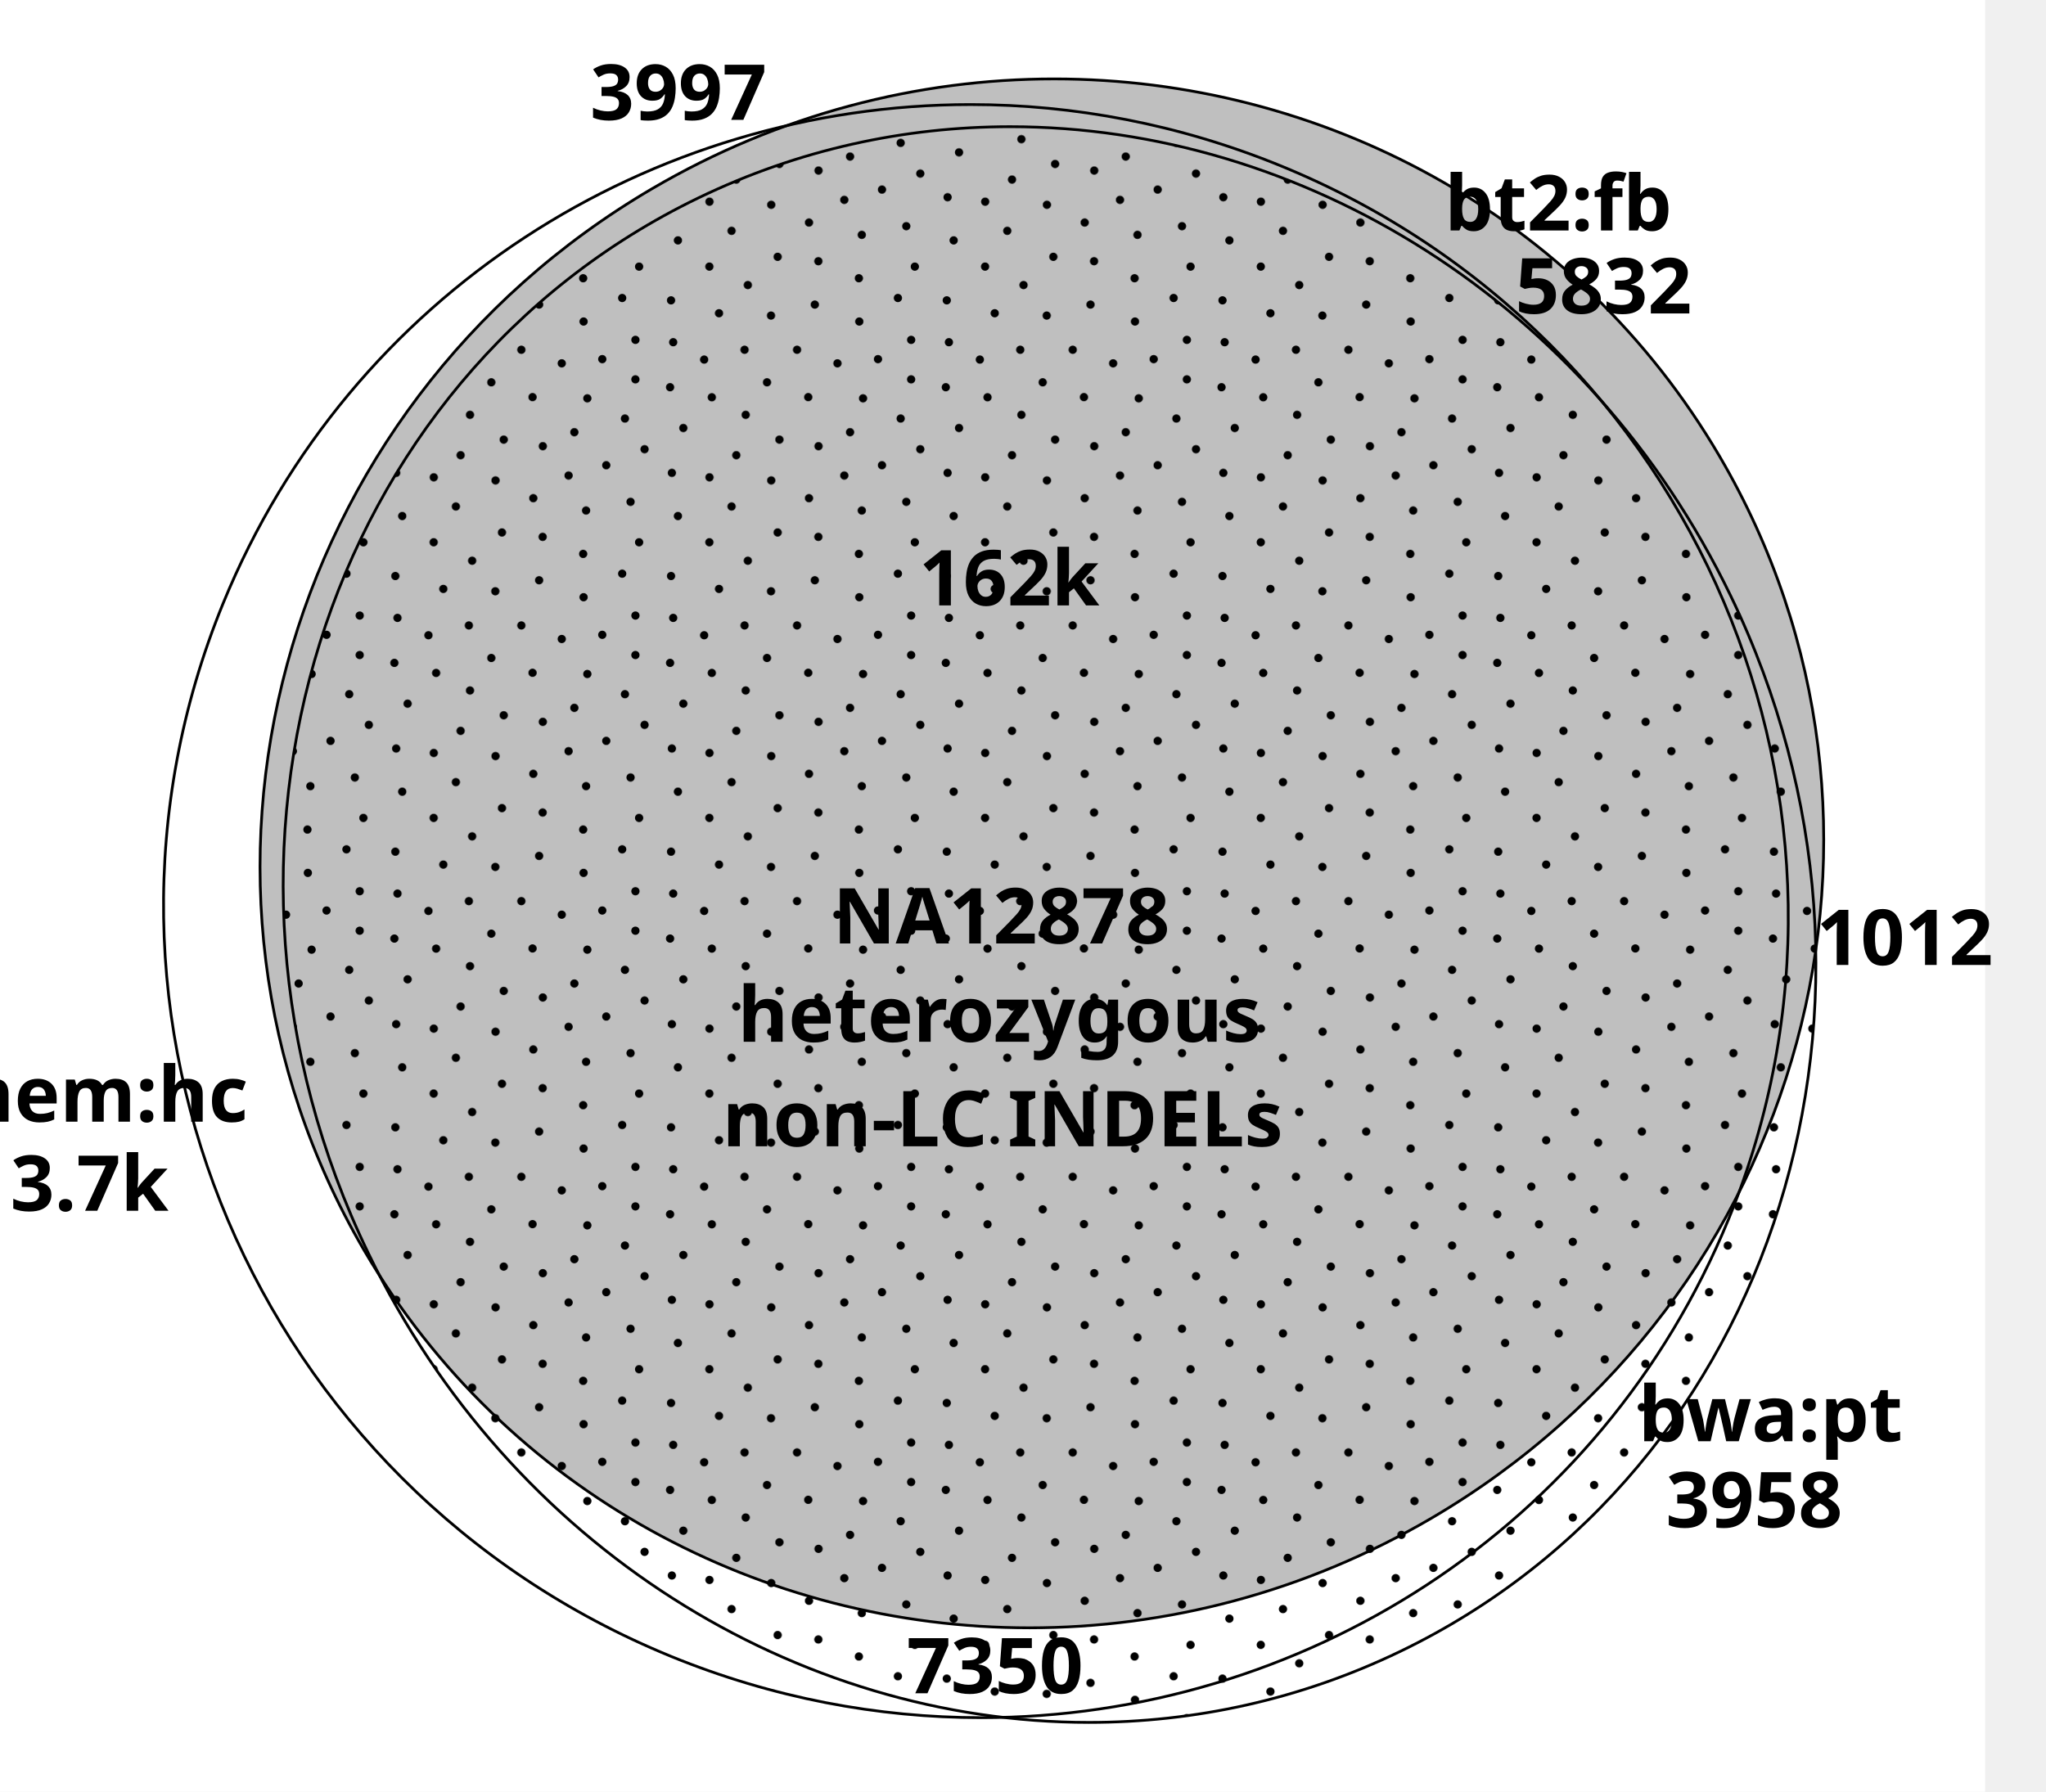
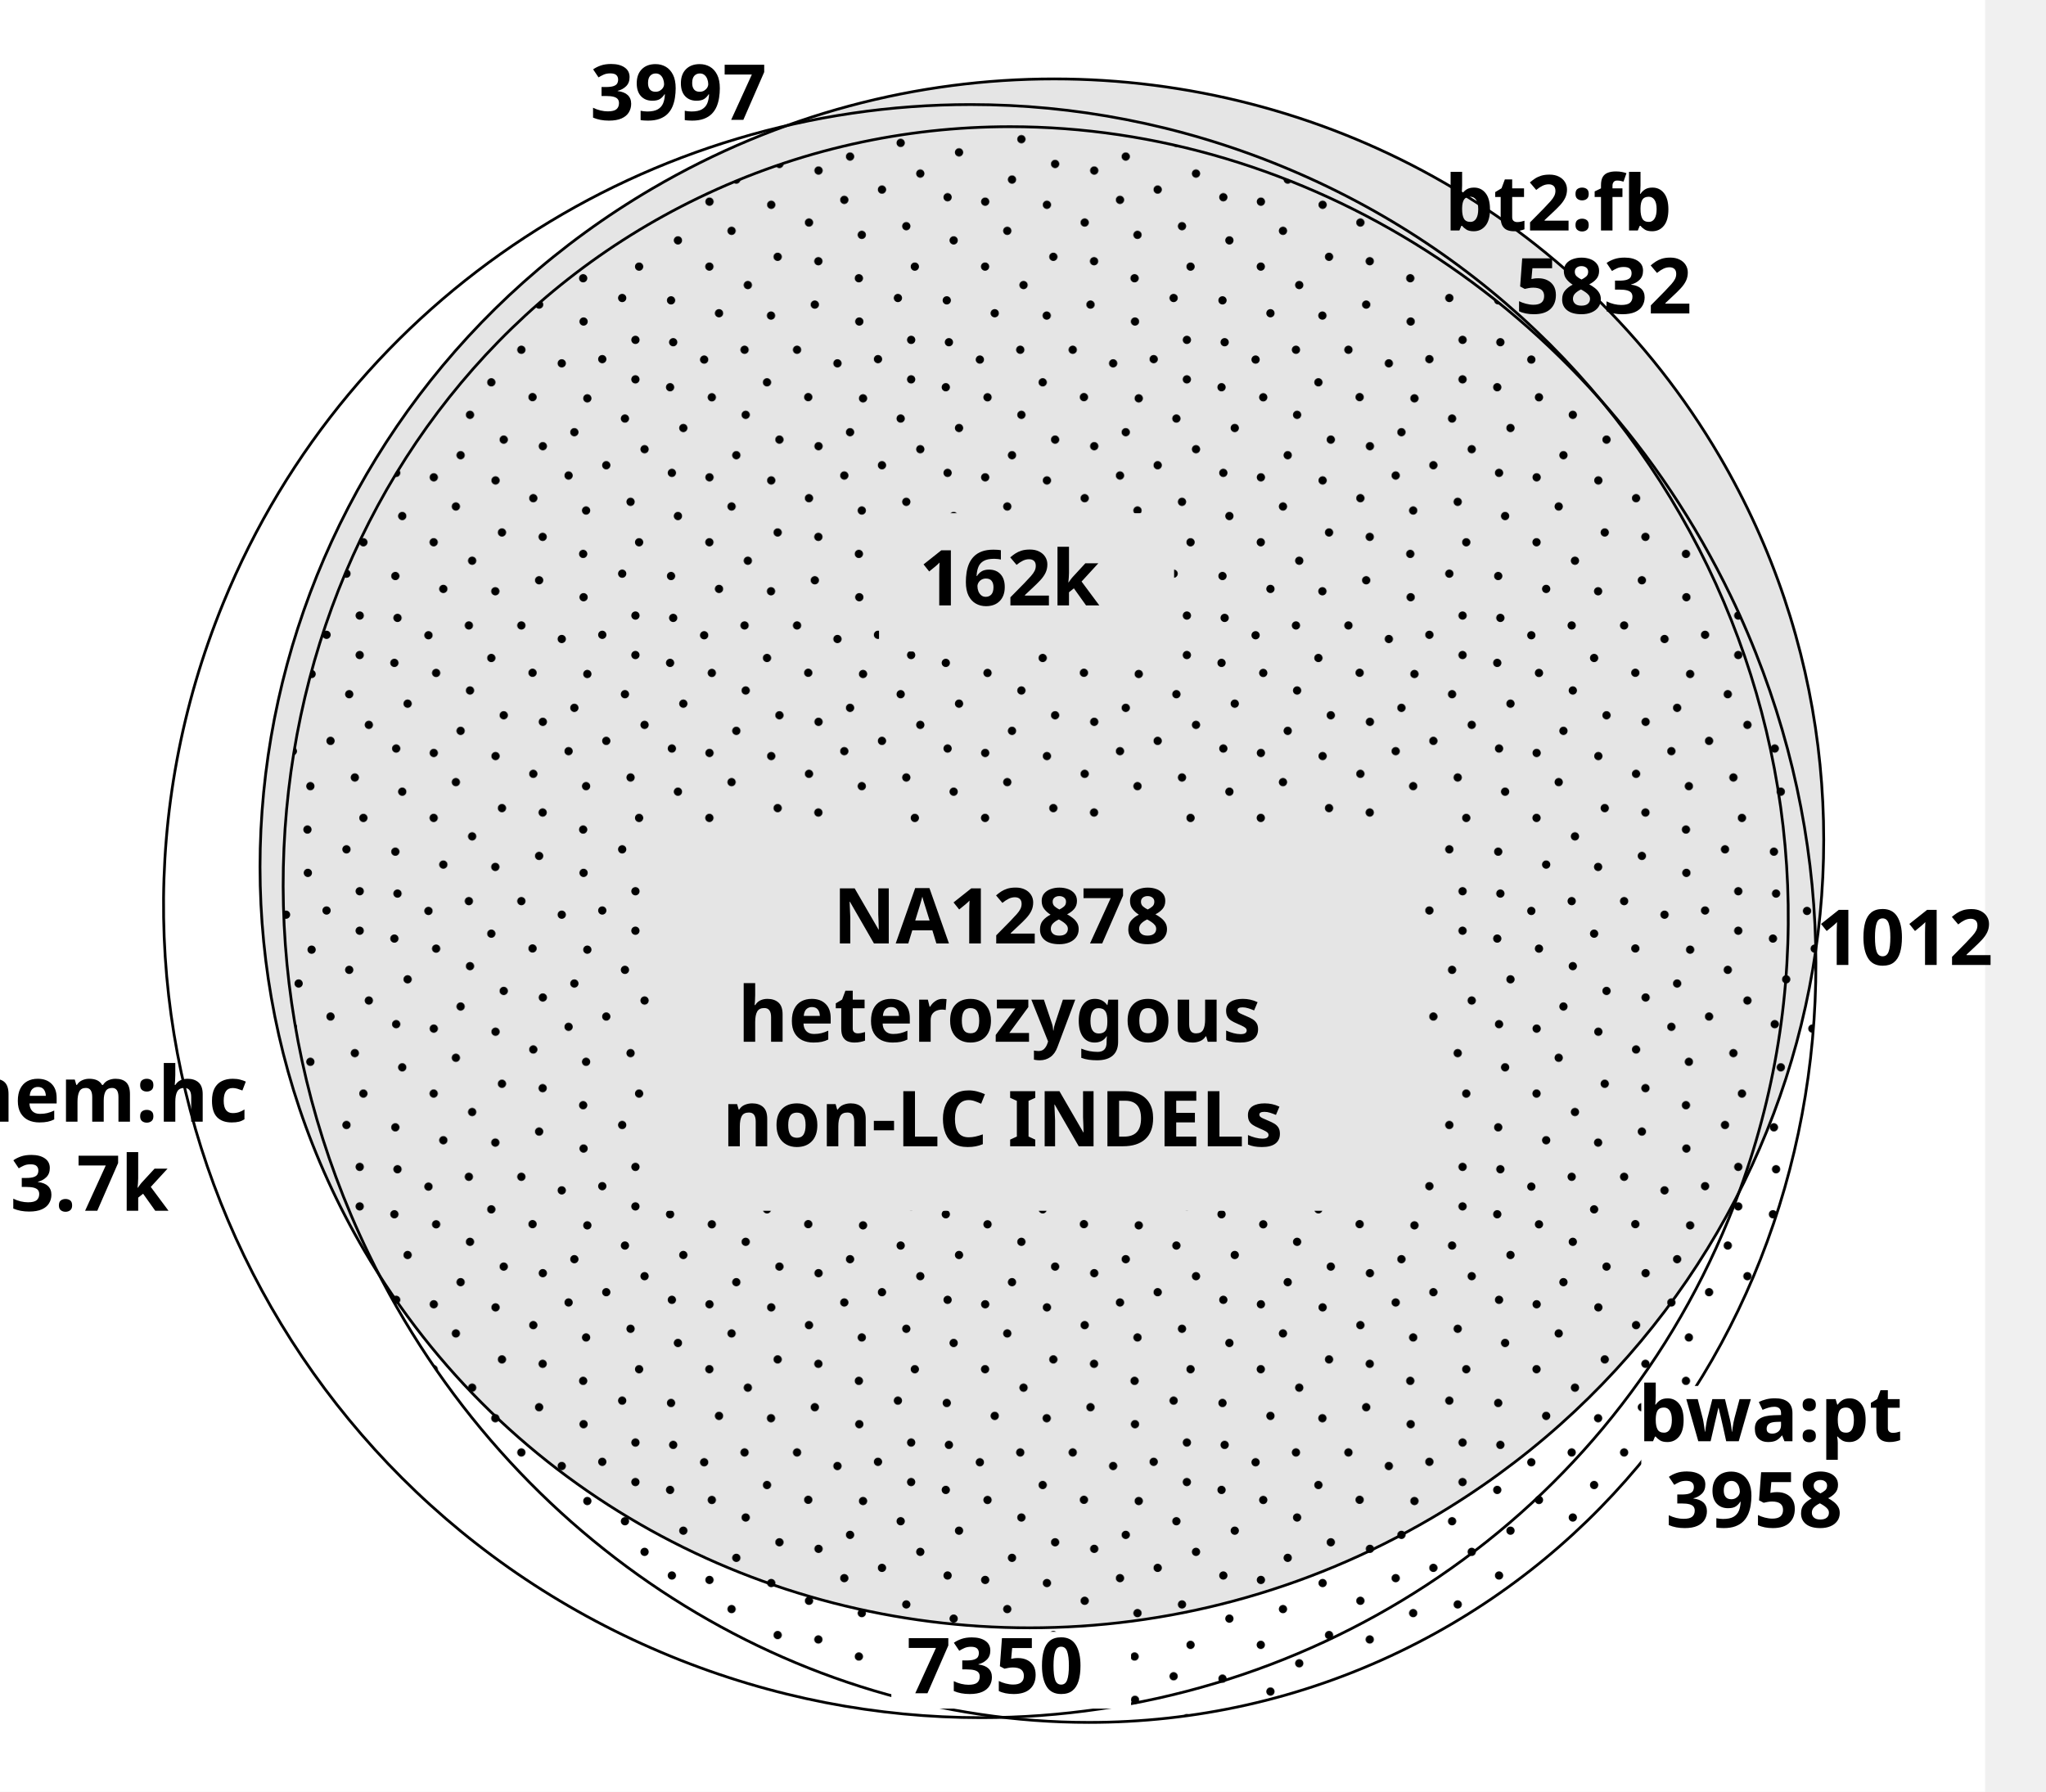
<svg xmlns="http://www.w3.org/2000/svg" style="fill-opacity:1; color-rendering:auto; color-interpolation:auto; stroke:black; text-rendering:auto; stroke-linecap:square; stroke-miterlimit:10; stroke-opacity:1; shape-rendering:auto; fill:black; stroke-dasharray:none; font-weight:normal; stroke-width:1; font-family:'Dialog'; font-style:normal; stroke-linejoin:miter; font-size:12; stroke-dashoffset:0; image-rendering:auto;" id="svg3058" version="1.1" width="100%" height="100%">
  <defs id="genericDefs">
    <pattern id="Polkadots-med" patternTransform="translate(0,0) scale(10,10)" height="10" width="10" patternUnits="userSpaceOnUse">
      <circle id="circle4904" r="0.15" cy="0.810" cx="2.567" style="fill:black;stroke:none" />
      <circle id="circle4906" r="0.15" cy="2.33" cx="3.048" style="fill:black;stroke:none" />
      <circle id="circle4908" r="0.15" cy="2.415" cx="4.418" style="fill:black;stroke:none" />
      <circle id="circle4910" r="0.15" cy="3.029" cx="1.844" style="fill:black;stroke:none" />
      <circle id="circle4912" r="0.15" cy="1.363" cx="6.08" style="fill:black;stroke:none" />
      <circle id="circle4914" r="0.15" cy="4.413" cx="5.819" style="fill:black;stroke:none" />
      <circle id="circle4916" r="0.15" cy="4.048" cx="4.305" style="fill:black;stroke:none" />
      <circle id="circle4918" r="0.15" cy="3.045" cx="5.541" style="fill:black;stroke:none" />
      <circle id="circle4920" r="0.15" cy="5.527" cx="4.785" style="fill:black;stroke:none" />
      <circle id="circle4922" r="0.15" cy="5.184" cx="2.667" style="fill:black;stroke:none" />
      <circle id="circle4924" r="0.15" cy="1.448" cx="7.965" style="fill:black;stroke:none" />
      <circle id="circle4926" r="0.15" cy="5.049" cx="7.047" style="fill:black;stroke:none" />
      <circle id="circle4928" r="0.15" cy="0.895" cx="4.340" style="fill:black;stroke:none" />
      <circle id="circle4930" r="0.15" cy="0.340" cx="7.125" style="fill:black;stroke:none" />
      <circle id="circle4932" r="0.15" cy="1.049" cx="9.553" style="fill:black;stroke:none" />
      <circle id="circle4934" r="0.15" cy="2.689" cx="7.006" style="fill:black;stroke:none" />
      <circle id="circle4936" r="0.15" cy="2.689" cx="8.909" style="fill:black;stroke:none" />
      <circle id="circle4938" r="0.15" cy="4.407" cx="9.315" style="fill:black;stroke:none" />
      <circle id="circle4940" r="0.15" cy="3.870" cx="7.820" style="fill:black;stroke:none" />
      <circle id="circle4942" r="0.15" cy="5.948" cx="8.270" style="fill:black;stroke:none" />
      <circle id="circle4944" r="0.15" cy="7.428" cx="7.973" style="fill:black;stroke:none" />
      <circle id="circle4946" r="0.15" cy="8.072" cx="9.342" style="fill:black;stroke:none" />
      <circle id="circle4948" r="0.15" cy="9.315" cx="8.206" style="fill:black;stroke:none" />
      <circle id="circle4950" r="0.15" cy="9.475" cx="9.682" style="fill:black;stroke:none" />
      <circle id="circle4952" r="0.15" cy="6.186" cx="9.688" style="fill:black;stroke:none" />
      <circle id="circle4954" r="0.15" cy="6.296" cx="3.379" style="fill:black;stroke:none" />
      <circle id="circle4956" r="0.15" cy="8.204" cx="2.871" style="fill:black;stroke:none" />
      <circle id="circle4958" r="0.15" cy="8.719" cx="4.59" style="fill:black;stroke:none" />
      <circle id="circle4960" r="0.15" cy="9.671" cx="3.181" style="fill:black;stroke:none" />
      <circle id="circle4962" r="0.15" cy="7.315" cx="5.734" style="fill:black;stroke:none" />
      <circle id="circle4964" r="0.15" cy="6.513" cx="6.707" style="fill:black;stroke:none" />
      <circle id="circle4966" r="0.15" cy="9.670" cx="5.730" style="fill:black;stroke:none" />
      <circle id="circle4968" r="0.15" cy="8.373" cx="6.535" style="fill:black;stroke:none" />
      <circle id="circle4970" r="0.15" cy="7.154" cx="4.37" style="fill:black;stroke:none" />
      <circle id="circle4972" r="0.15" cy="7.25" cx="0.622" style="fill:black;stroke:none" />
      <circle id="circle4974" r="0.15" cy="5.679" cx="0.831" style="fill:black;stroke:none" />
      <circle id="circle4976" r="0.15" cy="8.519" cx="1.257" style="fill:black;stroke:none" />
      <circle id="circle4978" r="0.15" cy="6.877" cx="1.989" style="fill:black;stroke:none" />
      <circle id="circle4980" r="0.15" cy="3.181" cx="0.374" style="fill:black;stroke:none" />
      <circle id="circle4982" r="0.15" cy="1.664" cx="1.166" style="fill:black;stroke:none" />
      <circle id="circle4984" r="0.15" cy="0.093" cx="1.151" style="fill:black;stroke:none" />
      <circle id="circle4986" r="0.15" cy="10.093" cx="1.151" style="fill:black;stroke:none" />
      <circle id="circle4988" r="0.15" cy="4.451" cx="1.302" style="fill:black;stroke:none" />
      <circle id="circle4990" r="0.15" cy="3.763" cx="3.047" style="fill:black;stroke:none" />
    </pattern>
  </defs>
  <g id="g3061">
    <g style="fill:white; text-rendering:optimizeLegibility; stroke:white;" id="g3063">
      <rect x="0" width="720" height="650" y="0" style="stroke:none;" id="rect3065" />
    </g>
    <g style="text-rendering:optimizeLegibility;" id="g3067">
-       <path style="fill:#bfbfbf;fill-opacity:1" d="M382.346 28.63 C332.883 28.63 282.565 41.462 236.562 68.423 C100.813 147.982 54.043 320.443 132.098 453.625 C183.701 541.674 276.943 590.512 373.439 590.512 C422.902 590.512 473.22 577.679 519.223 550.718 C654.972 471.159 701.742 298.699 623.687 165.517 C572.084 77.468 478.842 28.63 382.346 28.63 Z" id="path3069" />
+       <path style="fill:#e5e5e5;fill-opacity:1" d="M382.346 28.63 C332.883 28.63 282.565 41.462 236.562 68.423 C100.813 147.982 54.043 320.443 132.098 453.625 C183.701 541.674 276.943 590.512 373.439 590.512 C422.902 590.512 473.22 577.679 519.223 550.718 C654.972 471.159 701.742 298.699 623.687 165.517 C572.084 77.468 478.842 28.63 382.346 28.63 Z" id="path3069" />
      <path style="fill:url(#Polkadots-med);fill-opacity:1.0" d="M366.367 45.957 C328.125 45.957 289.673 54.241 253.419 71.739 C116.972 137.594 63.331 309.021 133.609 454.632 C185.214 561.555 289.286 624.826 394.97 624.826 C433.211 624.826 471.664 616.542 507.918 599.044 C644.365 533.189 698.006 361.762 627.728 216.15 C576.123 109.228 472.051 45.957 366.367 45.957 Z" id="path3071" />
      <path style="fill:none;" d="M352.047 37.93 C236.349 37.93 127.066 106.059 80.936 218.848 C19.866 368.161 92.599 539.2 243.389 600.873 C280.275 615.959 318.415 623.104 355.882 623.104 C471.58 623.104 580.863 554.974 626.993 442.185 C688.062 292.872 615.33 121.834 464.54 60.161 C427.654 45.075 389.514 37.93 352.047 37.93 Z" id="path3073" />
      <text xml:space="preserve" style="font-size:28px;font-style:normal;font-variant:normal;font-weight:bold;font-stretch:normal;line-height:125%;letter-spacing:0px;word-spacing:0px;fill:#000000;fill-opacity:1;stroke:none;font-family:Sans;-inkscape-font-specification:Sans Bold" x="523.952" y="83.609" id="text3093">
        <tspan id="tspan3095" x="523.952" y="83.609">bt2:fb</tspan>
      </text>
+       <rect style="fill:#ffffff;fill-opacity:1;fill-rule:nonzero;stroke:none" id="rect11100" width="118.168" height="51.28" x="595.298" y="502.77" />
      <text xml:space="preserve" style="font-size:28px;font-style:normal;font-variant:normal;font-weight:bold;font-stretch:normal;line-height:125%;letter-spacing:0px;word-spacing:0px;fill:#000000;fill-opacity:1;stroke:none;font-family:Sans;-inkscape-font-specification:Sans Bold" x="594.183" y="522.837" id="text3097">
        <tspan id="tspan3099" x="594.183" y="522.837">bwa:pt</tspan>
      </text>
      <text xml:space="preserve" style="font-size:28px;font-style:normal;font-variant:normal;font-weight:bold;font-stretch:normal;line-height:125%;letter-spacing:0px;word-spacing:0px;fill:#000000;fill-opacity:1;stroke:none;font-family:Sans;-inkscape-font-specification:Sans Bold" x="-22.296" y="406.899" id="text3101">
        <tspan id="tspan3103" x="-22.296" y="406.899">mem:hc</tspan>
      </text>
      <text xml:space="preserve" style="font-size:28px;font-style:normal;font-variant:normal;font-weight:bold;font-stretch:normal;line-height:125%;letter-spacing:0px;word-spacing:0px;fill:#000000;fill-opacity:1;stroke:none;font-family:Sans;-inkscape-font-specification:Sans Bold" x="-12.263" y="439.227" id="text3105">
        <tspan id="tspan3107" x="-12.263" y="439.227">13.7k</tspan>
      </text>
      <text xml:space="preserve" style="font-size:28px;font-style:normal;font-variant:normal;font-weight:bold;font-stretch:normal;line-height:125%;letter-spacing:0px;word-spacing:0px;fill:#000000;fill-opacity:1;stroke:none;font-family:Sans;-inkscape-font-specification:Sans Bold" x="549.592" y="113.709" id="text3109">
        <tspan id="tspan3111" x="549.592" y="113.709">5832</tspan>
      </text>
      <text xml:space="preserve" style="font-size:28px;font-style:normal;font-variant:normal;font-weight:bold;font-stretch:normal;line-height:125%;letter-spacing:0px;word-spacing:0px;fill:#000000;fill-opacity:1;stroke:none;font-family:Sans;-inkscape-font-specification:Sans Bold" x="604.216" y="554.051" id="text3113">
        <tspan id="tspan3115" x="604.216" y="554.051">3958</tspan>
      </text>
      <text xml:space="preserve" style="font-size:28px;font-style:normal;font-variant:normal;font-weight:bold;font-stretch:normal;line-height:125%;letter-spacing:0px;word-spacing:0px;fill:#000000;fill-opacity:1;stroke:none;font-family:Sans;-inkscape-font-specification:Sans Bold" x="658.841" y="350.044" id="text3117">
        <tspan id="tspan3119" x="658.841" y="350.044">1012</tspan>
      </text>
      <text xml:space="preserve" style="font-size:28px;font-style:normal;font-variant:normal;font-weight:bold;font-stretch:normal;line-height:125%;letter-spacing:0px;word-spacing:0px;fill:#000000;fill-opacity:1;stroke:none;font-family:Sans;-inkscape-font-specification:Sans Bold" x="214.04" y="43.477" id="text3121">
        <tspan id="tspan3123" x="214.04" y="43.477">3997</tspan>
      </text>
+       <rect style="fill:#ffffff;fill-opacity:1;fill-rule:nonzero;stroke:none" id="rect11098" width="86.954" height="27.87" x="323.289" y="591.954" />
      <text xml:space="preserve" style="font-size:28px;font-style:normal;font-variant:normal;font-weight:bold;font-stretch:normal;line-height:125%;letter-spacing:0px;word-spacing:0px;fill:#000000;fill-opacity:1;stroke:none;font-family:Sans;-inkscape-font-specification:Sans Bold" x="328.863" y="614.25" id="text3125">
        <tspan id="tspan3127" x="328.863" y="614.25">7350</tspan>
      </text>
+       <rect style="fill:#e5e5e5;fill-opacity:1;fill-rule:nonzero;stroke:none" id="rect11094" width="107.02" height="50.166" x="318.83" y="186.17" />
      <text xml:space="preserve" style="font-size:28px;font-style:normal;font-variant:normal;font-weight:bold;font-stretch:normal;line-height:125%;letter-spacing:0px;word-spacing:0px;fill:#000000;fill-opacity:1;stroke:none;font-family:Sans;-inkscape-font-specification:Sans Bold" x="333.322" y="219.614" id="text3129">
        <tspan id="tspan3131" x="333.322" y="219.614">162k</tspan>
      </text>
+       <rect style="fill:#e5e5e5;fill-opacity:1;fill-rule:nonzero;stroke:none" id="rect11096" width="274.238" height="140.464" x="240.795" y="298.764" />
      <text xml:space="preserve" style="font-size:28px;font-style:normal;font-variant:normal;font-weight:bold;font-stretch:normal;line-height:125%;letter-spacing:0px;word-spacing:0px;fill:#000000;fill-opacity:1;stroke:none;font-family:Sans;-inkscape-font-specification:Sans Bold" x="302.108" y="342.241" id="text3133">
        <tspan id="tspan3135" x="302.108" y="342.241">NA12878</tspan>
      </text>
      <text xml:space="preserve" style="font-size:28px;font-style:normal;font-variant:normal;font-weight:bold;font-stretch:normal;line-height:125%;letter-spacing:0px;word-spacing:0px;fill:#000000;fill-opacity:1;stroke:none;font-family:Sans;-inkscape-font-specification:Sans Bold" x="267.55" y="377.914" id="text3137">
        <tspan id="tspan3139" x="267.55" y="377.914">heterozygous</tspan>
      </text>
      <text xml:space="preserve" style="font-size:28px;font-style:normal;font-variant:normal;font-weight:bold;font-stretch:normal;line-height:125%;letter-spacing:0px;word-spacing:0px;fill:#000000;fill-opacity:1;stroke:none;font-family:Sans;-inkscape-font-specification:Sans Bold" x="261.976" y="415.817" id="text3141">
        <tspan id="tspan3143" x="261.976" y="415.817">non-LC INDELs</tspan>
      </text>
    </g>
  </g>
</svg>
